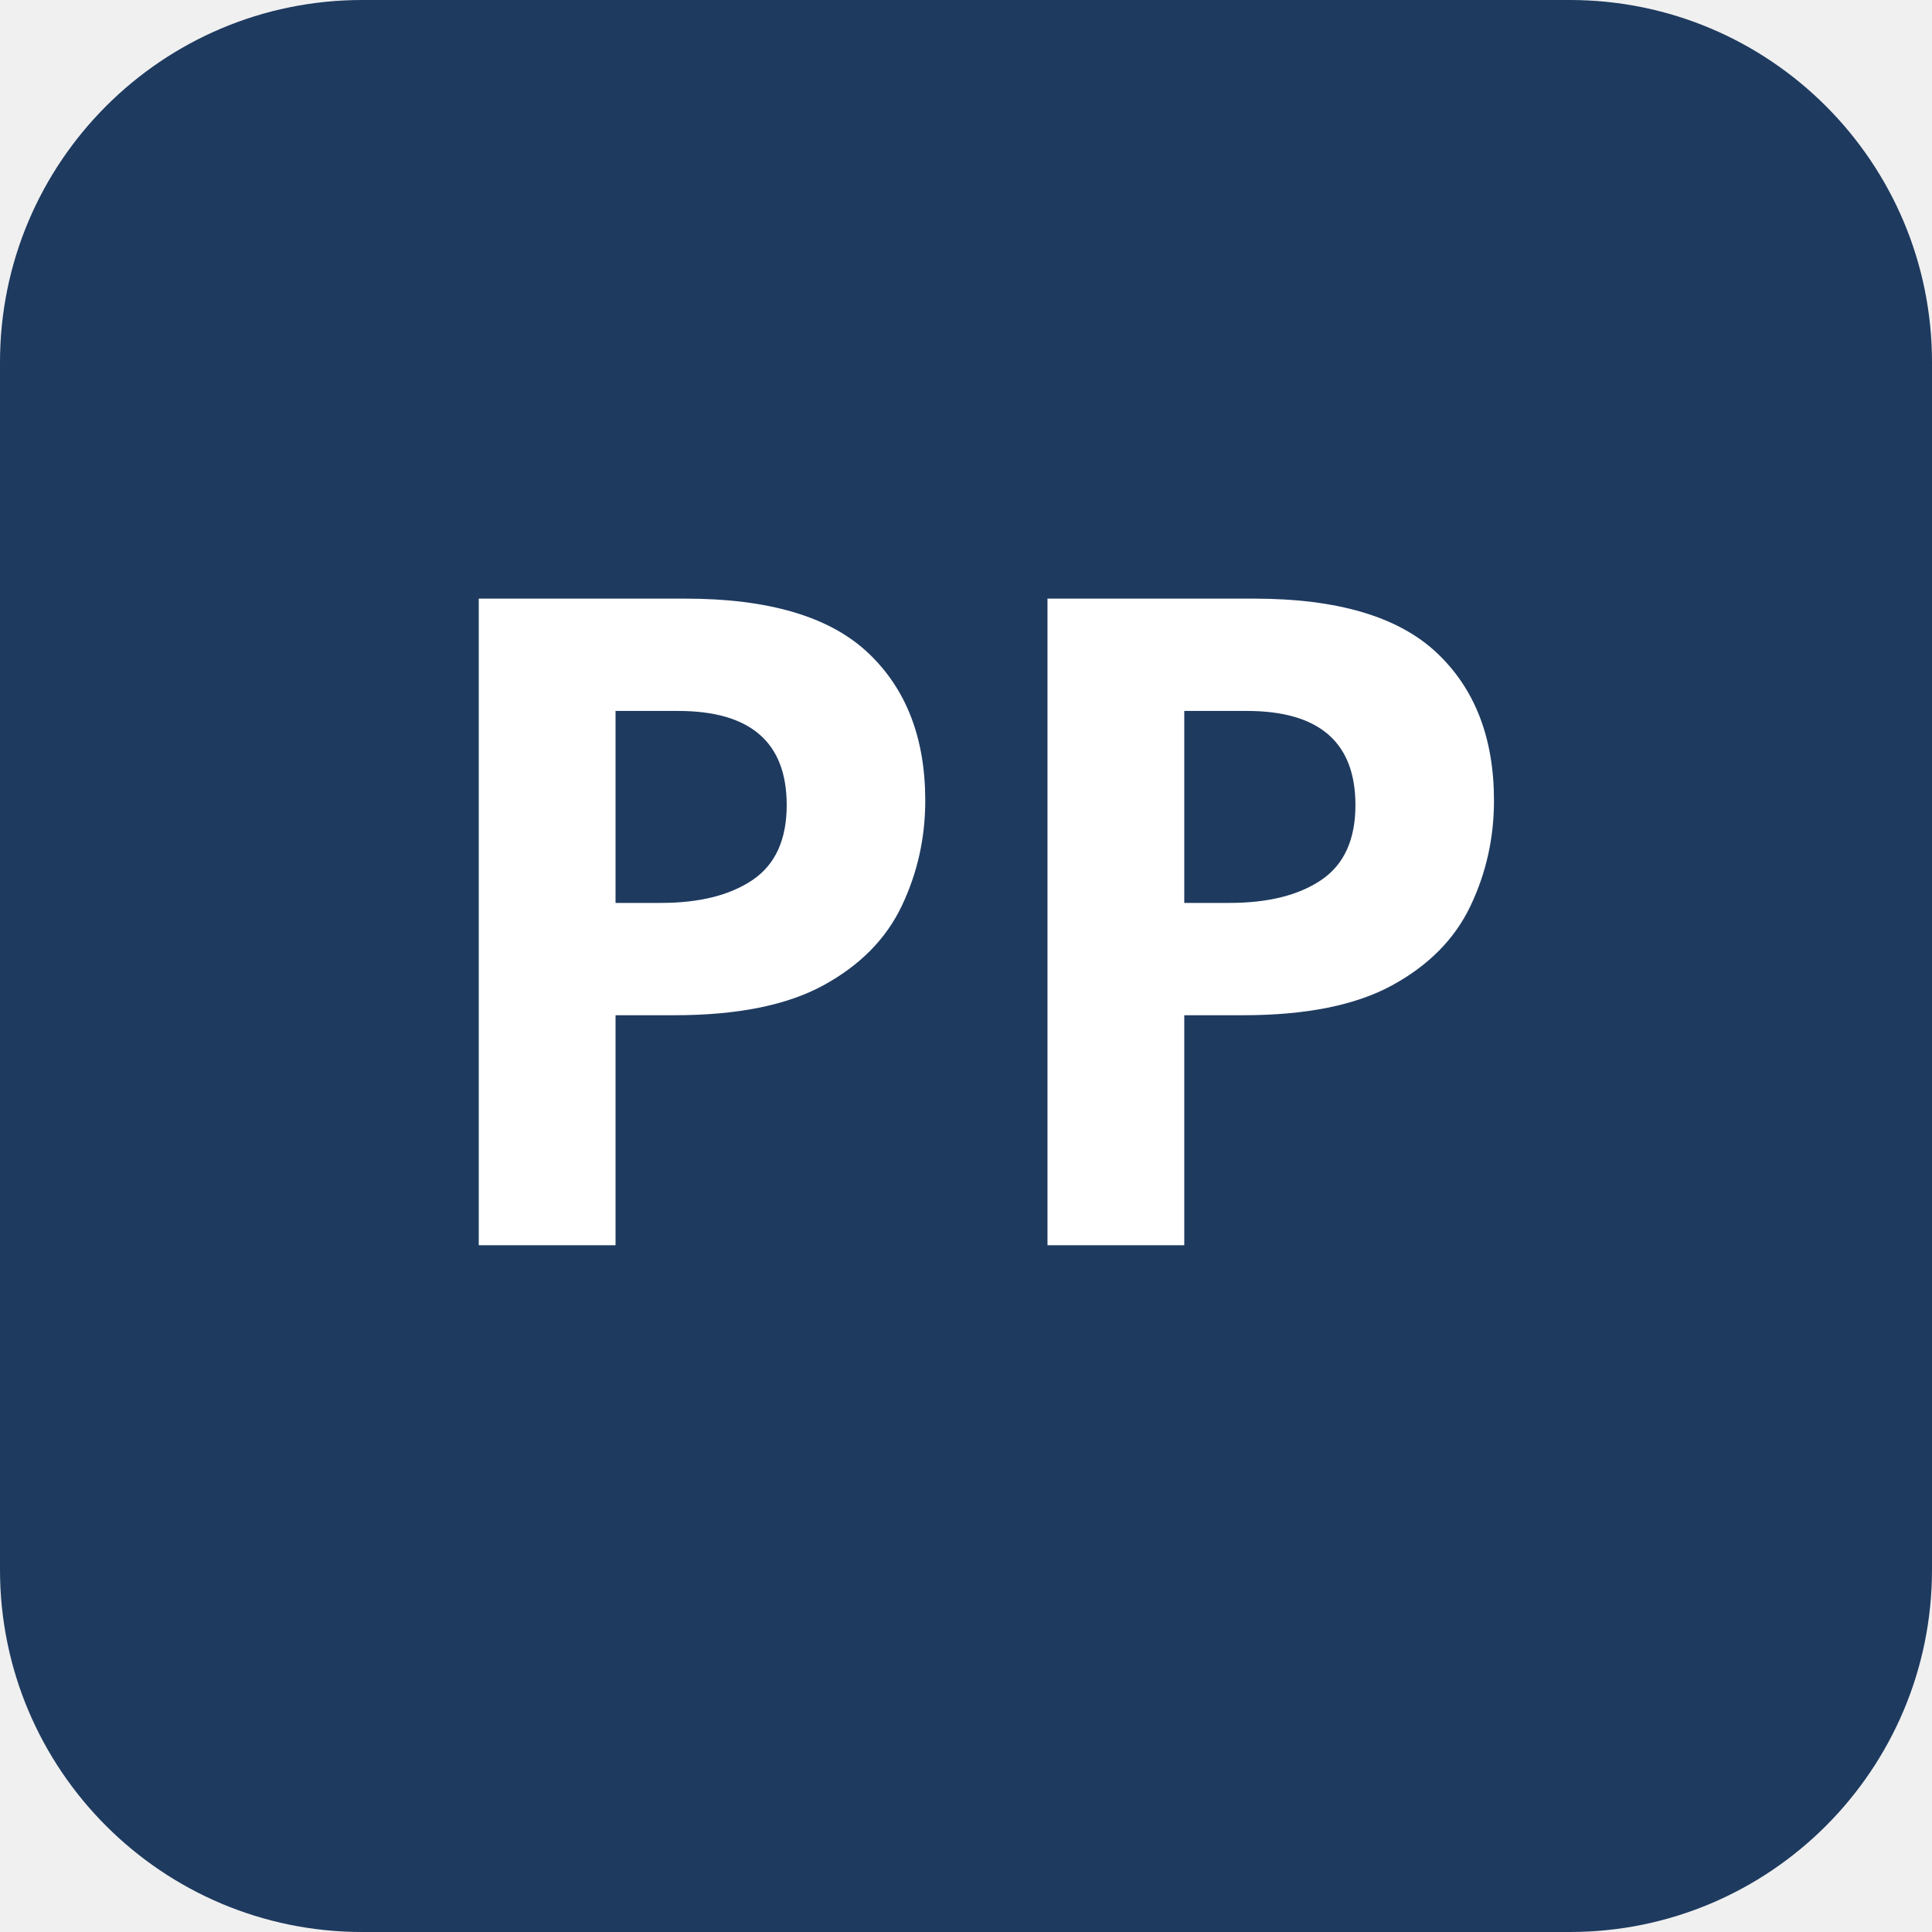
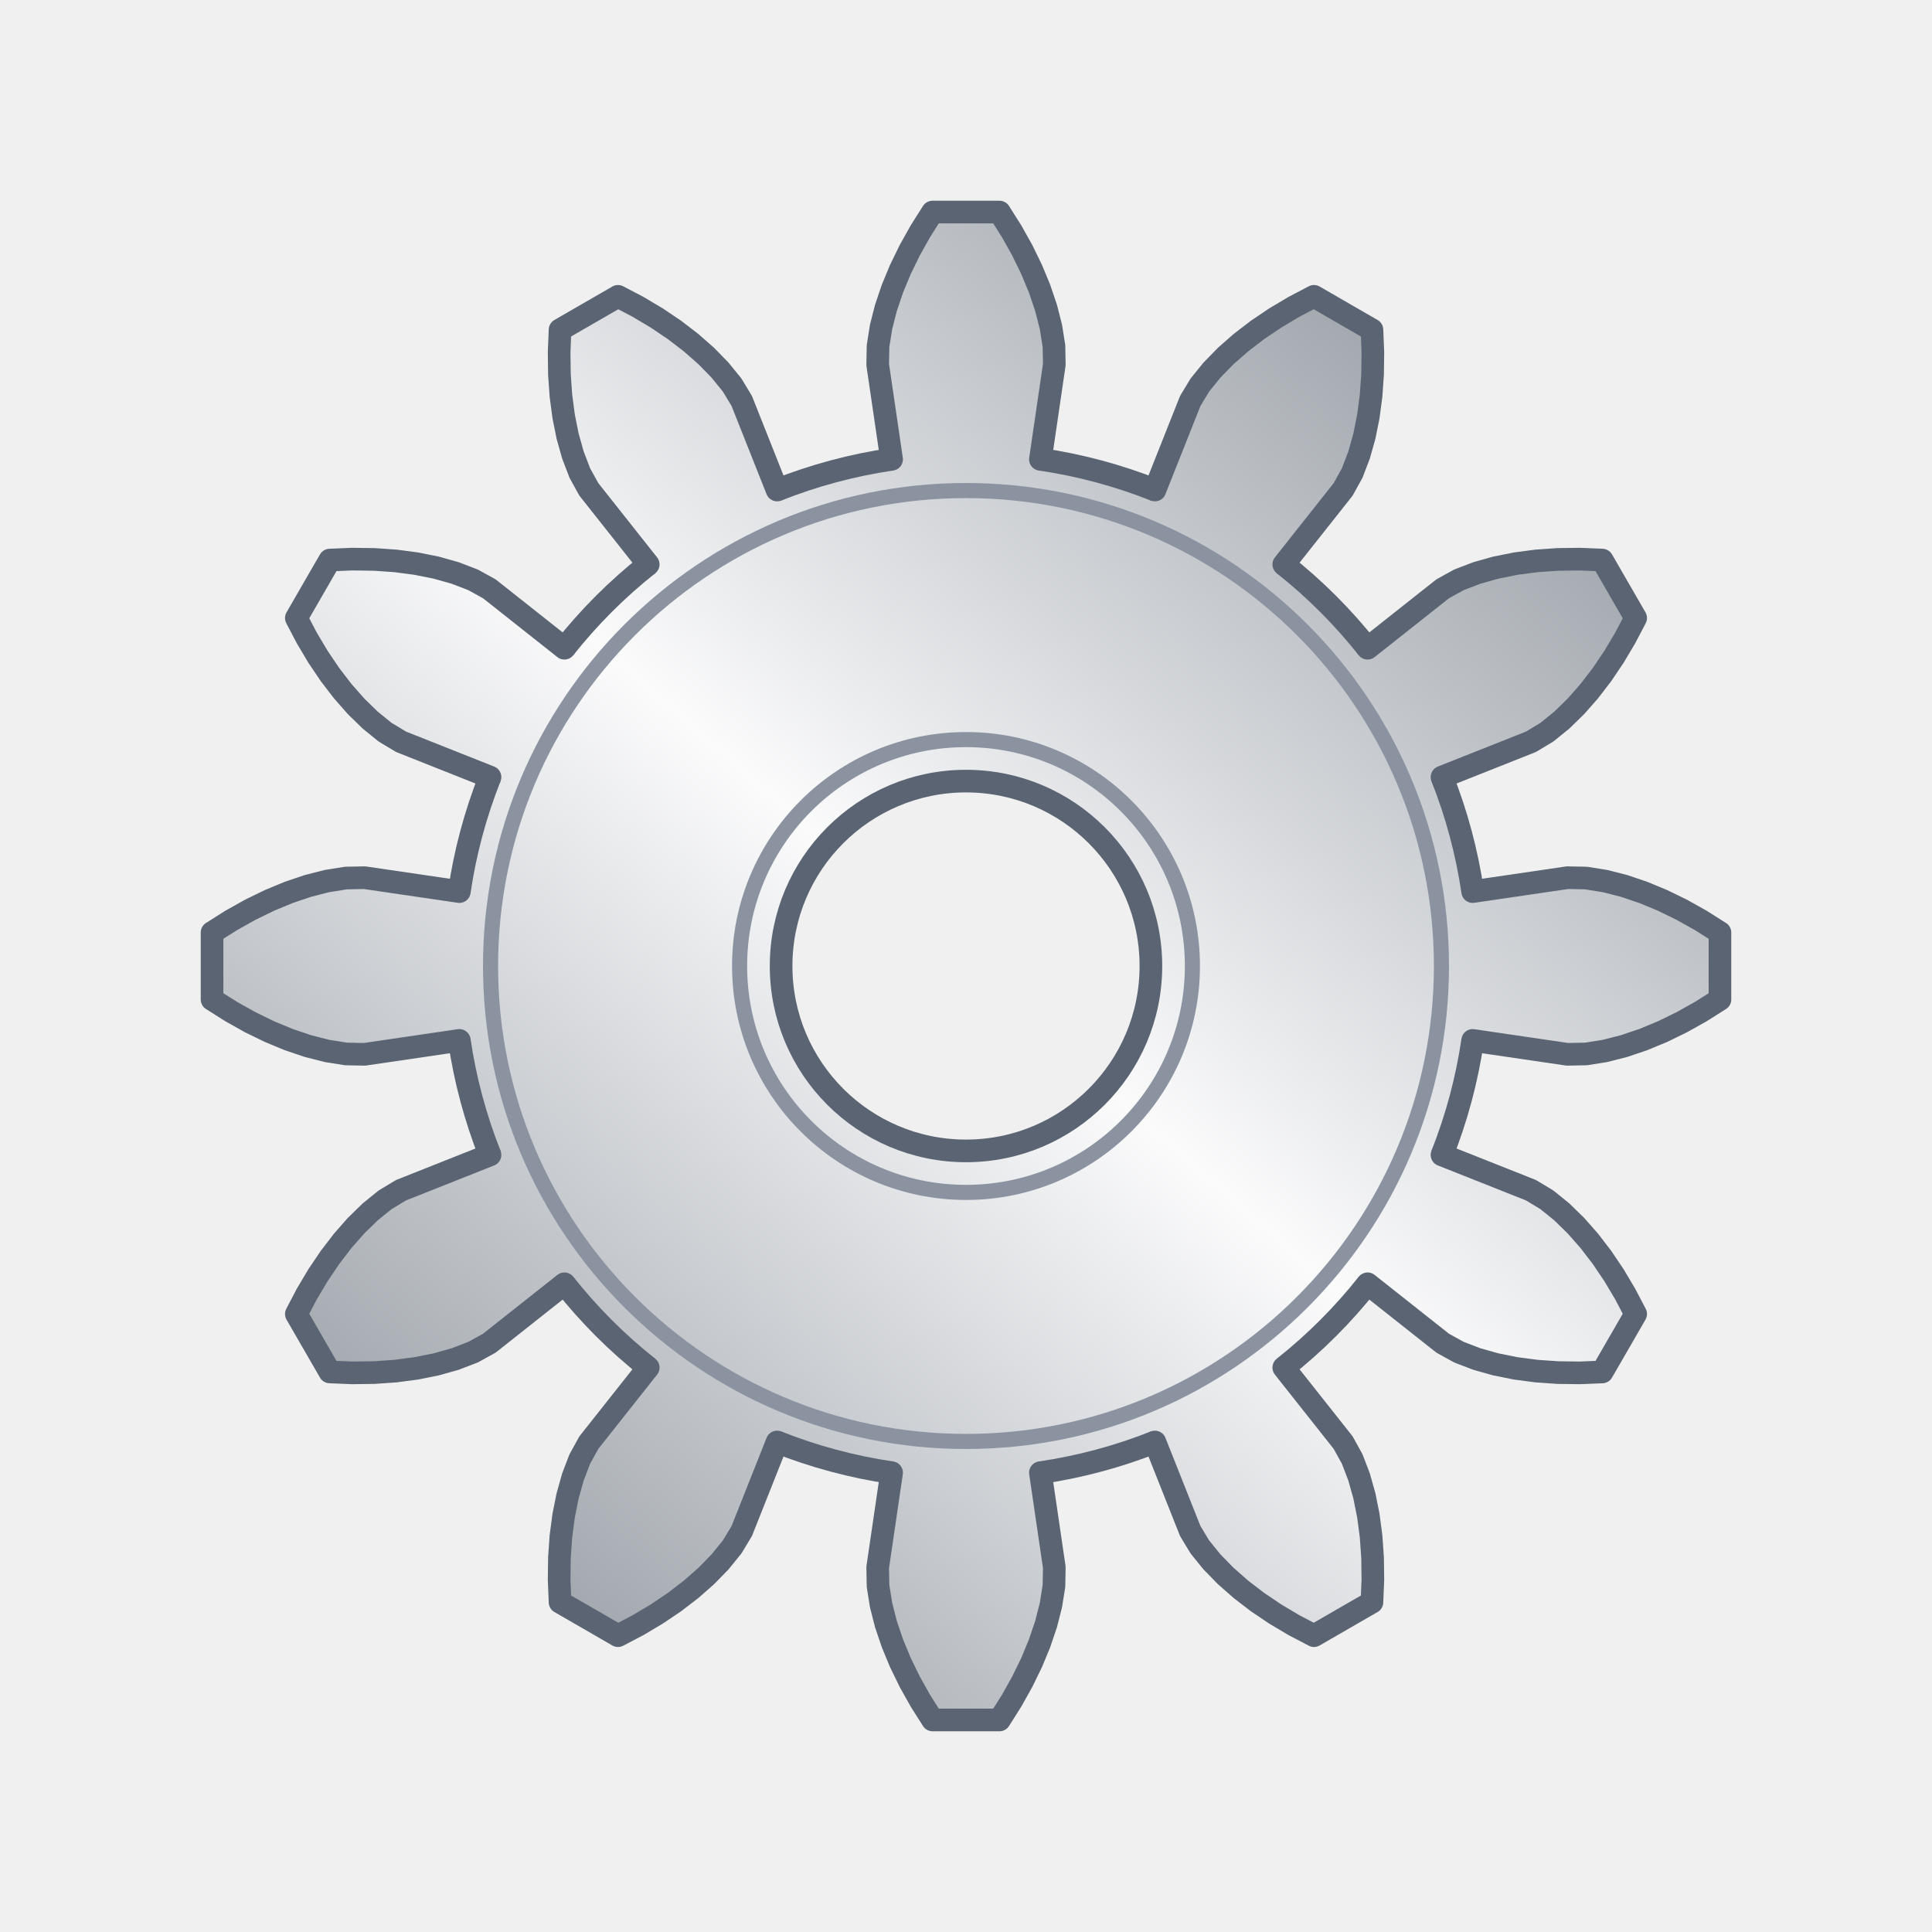
- <svg xmlns="http://www.w3.org/2000/svg" viewBox="0 0 512 512">
-   <rect width="512" height="512" rx="96" fill="#1e3a5f" />
-   <text x="256" y="330" font-family="system-ui, sans-serif" font-size="240" font-weight="700" fill="#ffffff" text-anchor="middle">PP</text>
+ <svg xmlns="http://www.w3.org/2000/svg" viewBox="0 0 256 256">
+   <defs>
+     <linearGradient id="gearChrome" x1="85%" y1="10%" x2="15%" y2="90%">
+       <stop offset="0%" stop-color="#9da3aa" />
+       <stop offset="50%" stop-color="#fbfbfc" />
+       <stop offset="100%" stop-color="#9da3aa" />
+     </linearGradient>
+   </defs>
+   <path fill-rule="evenodd" fill="url(#gearChrome)" stroke="none" d="M 118.141,60.863 L 116.298,48.31 L 116.345,45.846 L 116.744,43.336 L 117.389,40.803 L 118.25,38.256 L 119.307,35.704 L 120.55,33.156 L 121.972,30.618 L 123.566,28.098 L 132.434,28.098 L 134.028,30.618 L 135.45,33.156 L 136.693,35.704 L 137.75,38.256 L 138.611,40.803 L 139.256,43.336 L 139.655,45.846 L 139.702,48.31 L 139.702,48.31 L 137.859,60.863 A 67.857,67.857 0 0,1 153.031,64.928 L 157.711,53.135 L 158.984,51.025 L 160.584,49.051 L 162.41,47.179 L 164.428,45.404 L 166.619,43.723 L 168.97,42.138 L 171.47,40.651 L 174.111,39.266 L 181.79,43.699 L 181.912,46.679 L 181.874,49.588 L 181.677,52.416 L 181.316,55.154 L 180.788,57.79 L 180.08,60.307 L 179.17,62.68 L 177.98,64.837 L 177.98,64.837 L 170.107,74.787 A 67.857,67.857 0 0,1 181.213,85.893 L 191.163,78.02 L 193.32,76.83 L 195.693,75.92 L 198.21,75.212 L 200.846,74.684 L 203.584,74.323 L 206.412,74.126 L 209.321,74.088 L 212.301,74.21 L 216.734,81.889 L 215.349,84.53 L 213.862,87.03 L 212.277,89.381 L 210.596,91.572 L 208.821,93.59 L 206.949,95.416 L 204.975,97.016 L 202.865,98.289 L 202.865,98.289 L 191.072,102.969 A 67.857,67.857 0 0,1 195.137,118.141 L 207.69,116.298 L 210.154,116.345 L 212.664,116.744 L 215.197,117.389 L 217.744,118.25 L 220.296,119.307 L 222.844,120.55 L 225.382,121.972 L 227.902,123.566 L 227.902,132.434 L 225.382,134.028 L 222.844,135.45 L 220.296,136.693 L 217.744,137.75 L 215.197,138.611 L 212.664,139.256 L 210.154,139.655 L 207.69,139.702 L 207.69,139.702 L 195.137,137.859 A 67.857,67.857 0 0,1 191.072,153.031 L 202.865,157.711 L 204.975,158.984 L 206.949,160.584 L 208.821,162.41 L 210.596,164.428 L 212.277,166.619 L 213.862,168.97 L 215.349,171.47 L 216.734,174.111 L 212.301,181.79 L 209.321,181.912 L 206.412,181.874 L 203.584,181.677 L 200.846,181.316 L 198.21,180.788 L 195.693,180.08 L 193.32,179.17 L 191.163,177.98 L 191.163,177.98 L 181.213,170.107 A 67.857,67.857 0 0,1 170.107,181.213 L 177.98,191.163 L 179.17,193.32 L 180.08,195.693 L 180.788,198.21 L 181.316,200.846 L 181.677,203.584 L 181.874,206.412 L 181.912,209.321 L 181.79,212.301 L 174.111,216.734 L 171.47,215.349 L 168.97,213.862 L 166.619,212.277 L 164.428,210.596 L 162.41,208.821 L 160.584,206.949 L 158.984,204.975 L 157.711,202.865 L 157.711,202.865 L 153.031,191.072 A 67.857,67.857 0 0,1 137.859,195.137 L 139.702,207.69 L 139.655,210.154 L 139.256,212.664 L 138.611,215.197 L 137.75,217.744 L 136.693,220.296 L 135.45,222.844 L 134.028,225.382 L 132.434,227.902 L 123.566,227.902 L 121.972,225.382 L 120.55,222.844 L 119.307,220.296 L 118.25,217.744 L 117.389,215.197 L 116.744,212.664 L 116.345,210.154 L 116.298,207.69 L 116.298,207.69 L 118.141,195.137 A 67.857,67.857 0 0,1 102.969,191.072 L 98.289,202.865 L 97.016,204.975 L 95.416,206.949 L 93.59,208.821 L 91.572,210.596 L 89.381,212.277 L 87.03,213.862 L 84.53,215.349 L 81.889,216.734 L 74.21,212.301 L 74.088,209.321 L 74.126,206.412 L 74.323,203.584 L 74.684,200.846 L 75.212,198.21 L 75.92,195.693 L 76.83,193.32 L 78.02,191.163 L 78.02,191.163 L 85.893,181.213 A 67.857,67.857 0 0,1 74.787,170.107 L 64.837,177.98 L 62.68,179.17 L 60.307,180.08 L 57.79,180.788 L 55.154,181.316 L 52.416,181.677 L 49.588,181.874 L 46.679,181.912 L 43.699,181.79 L 39.266,174.111 L 40.651,171.47 L 42.138,168.97 L 43.723,166.619 L 45.404,164.428 L 47.179,162.41 L 49.051,160.584 L 51.025,158.984 L 53.135,157.711 L 53.135,157.711 L 64.928,153.031 A 67.857,67.857 0 0,1 60.863,137.859 L 48.31,139.702 L 45.846,139.655 L 43.336,139.256 L 40.803,138.611 L 38.256,137.75 L 35.704,136.693 L 33.156,135.45 L 30.618,134.028 L 28.098,132.434 L 28.098,123.566 L 30.618,121.972 L 33.156,120.55 L 35.704,119.307 L 38.256,118.25 L 40.803,117.389 L 43.336,116.744 L 45.846,116.345 L 48.31,116.298 L 48.31,116.298 L 60.863,118.141 A 67.857,67.857 0 0,1 64.928,102.969 L 53.135,98.289 L 51.025,97.016 L 49.051,95.416 L 47.179,93.59 L 45.404,91.572 L 43.723,89.381 L 42.138,87.03 L 40.651,84.53 L 39.266,81.889 L 43.699,74.21 L 46.679,74.088 L 49.588,74.126 L 52.416,74.323 L 55.154,74.684 L 57.79,75.212 L 60.307,75.92 L 62.68,76.83 L 64.837,78.02 L 64.837,78.02 L 74.787,85.893 A 67.857,67.857 0 0,1 85.893,74.787 L 78.02,64.837 L 76.83,62.68 L 75.92,60.307 L 75.212,57.79 L 74.684,55.154 L 74.323,52.416 L 74.126,49.588 L 74.088,46.679 L 74.21,43.699 L 81.889,39.266 L 84.53,40.651 L 87.03,42.138 L 89.381,43.723 L 91.572,45.404 L 93.59,47.179 L 95.416,49.051 L 97.016,51.025 L 98.289,53.135 L 98.289,53.135 L 102.969,64.928 A 67.857,67.857 0 0,1 118.141,60.863 Z M 152.5,128 A 24.5,24.5 0 1,0 103.5,128 A 24.5,24.5 0 1,0 152.5,128 Z" />
+   <path fill="none" stroke="#5b6472" stroke-width="3" stroke-linejoin="round" stroke-linecap="round" d="M 118.141,60.863 L 116.298,48.31 L 116.345,45.846 L 116.744,43.336 L 117.389,40.803 L 118.25,38.256 L 119.307,35.704 L 120.55,33.156 L 121.972,30.618 L 123.566,28.098 L 132.434,28.098 L 134.028,30.618 L 135.45,33.156 L 136.693,35.704 L 137.75,38.256 L 138.611,40.803 L 139.256,43.336 L 139.655,45.846 L 139.702,48.31 L 139.702,48.31 L 137.859,60.863 M 153.031,64.928 L 157.711,53.135 L 158.984,51.025 L 160.584,49.051 L 162.41,47.179 L 164.428,45.404 L 166.619,43.723 L 168.97,42.138 L 171.47,40.651 L 174.111,39.266 L 181.79,43.699 L 181.912,46.679 L 181.874,49.588 L 181.677,52.416 L 181.316,55.154 L 180.788,57.79 L 180.08,60.307 L 179.17,62.68 L 177.98,64.837 L 177.98,64.837 L 170.107,74.787 M 181.213,85.893 L 191.163,78.02 L 193.32,76.83 L 195.693,75.92 L 198.21,75.212 L 200.846,74.684 L 203.584,74.323 L 206.412,74.126 L 209.321,74.088 L 212.301,74.21 L 216.734,81.889 L 215.349,84.53 L 213.862,87.03 L 212.277,89.381 L 210.596,91.572 L 208.821,93.59 L 206.949,95.416 L 204.975,97.016 L 202.865,98.289 L 202.865,98.289 L 191.072,102.969 M 195.137,118.141 L 207.69,116.298 L 210.154,116.345 L 212.664,116.744 L 215.197,117.389 L 217.744,118.25 L 220.296,119.307 L 222.844,120.55 L 225.382,121.972 L 227.902,123.566 L 227.902,132.434 L 225.382,134.028 L 222.844,135.45 L 220.296,136.693 L 217.744,137.75 L 215.197,138.611 L 212.664,139.256 L 210.154,139.655 L 207.69,139.702 L 207.69,139.702 L 195.137,137.859 M 191.072,153.031 L 202.865,157.711 L 204.975,158.984 L 206.949,160.584 L 208.821,162.41 L 210.596,164.428 L 212.277,166.619 L 213.862,168.97 L 215.349,171.47 L 216.734,174.111 L 212.301,181.79 L 209.321,181.912 L 206.412,181.874 L 203.584,181.677 L 200.846,181.316 L 198.21,180.788 L 195.693,180.08 L 193.32,179.17 L 191.163,177.98 L 191.163,177.98 L 181.213,170.107 M 170.107,181.213 L 177.98,191.163 L 179.17,193.32 L 180.08,195.693 L 180.788,198.21 L 181.316,200.846 L 181.677,203.584 L 181.874,206.412 L 181.912,209.321 L 181.79,212.301 L 174.111,216.734 L 171.47,215.349 L 168.97,213.862 L 166.619,212.277 L 164.428,210.596 L 162.41,208.821 L 160.584,206.949 L 158.984,204.975 L 157.711,202.865 L 157.711,202.865 L 153.031,191.072 M 137.859,195.137 L 139.702,207.69 L 139.655,210.154 L 139.256,212.664 L 138.611,215.197 L 137.75,217.744 L 136.693,220.296 L 135.45,222.844 L 134.028,225.382 L 132.434,227.902 L 123.566,227.902 L 121.972,225.382 L 120.55,222.844 L 119.307,220.296 L 118.25,217.744 L 117.389,215.197 L 116.744,212.664 L 116.345,210.154 L 116.298,207.69 L 116.298,207.69 L 118.141,195.137 M 102.969,191.072 L 98.289,202.865 L 97.016,204.975 L 95.416,206.949 L 93.59,208.821 L 91.572,210.596 L 89.381,212.277 L 87.03,213.862 L 84.53,215.349 L 81.889,216.734 L 74.21,212.301 L 74.088,209.321 L 74.126,206.412 L 74.323,203.584 L 74.684,200.846 L 75.212,198.21 L 75.92,195.693 L 76.83,193.32 L 78.02,191.163 L 78.02,191.163 L 85.893,181.213 M 74.787,170.107 L 64.837,177.98 L 62.68,179.17 L 60.307,180.08 L 57.79,180.788 L 55.154,181.316 L 52.416,181.677 L 49.588,181.874 L 46.679,181.912 L 43.699,181.79 L 39.266,174.111 L 40.651,171.47 L 42.138,168.97 L 43.723,166.619 L 45.404,164.428 L 47.179,162.41 L 49.051,160.584 L 51.025,158.984 L 53.135,157.711 L 53.135,157.711 L 64.928,153.031 M 60.863,137.859 L 48.31,139.702 L 45.846,139.655 L 43.336,139.256 L 40.803,138.611 L 38.256,137.75 L 35.704,136.693 L 33.156,135.45 L 30.618,134.028 L 28.098,132.434 L 28.098,123.566 L 30.618,121.972 L 33.156,120.55 L 35.704,119.307 L 38.256,118.25 L 40.803,117.389 L 43.336,116.744 L 45.846,116.345 L 48.31,116.298 L 48.31,116.298 L 60.863,118.141 M 64.928,102.969 L 53.135,98.289 L 51.025,97.016 L 49.051,95.416 L 47.179,93.59 L 45.404,91.572 L 43.723,89.381 L 42.138,87.03 L 40.651,84.53 L 39.266,81.889 L 43.699,74.21 L 46.679,74.088 L 49.588,74.126 L 52.416,74.323 L 55.154,74.684 L 57.79,75.212 L 60.307,75.92 L 62.68,76.83 L 64.837,78.02 L 64.837,78.02 L 74.787,85.893 M 85.893,74.787 L 78.02,64.837 L 76.83,62.68 L 75.92,60.307 L 75.212,57.79 L 74.684,55.154 L 74.323,52.416 L 74.126,49.588 L 74.088,46.679 L 74.21,43.699 L 81.889,39.266 L 84.53,40.651 L 87.03,42.138 L 89.381,43.723 L 91.572,45.404 L 93.59,47.179 L 95.416,49.051 L 97.016,51.025 L 98.289,53.135 L 98.289,53.135 L 102.969,64.928" />
+   <path fill="none" stroke="#5b6472" stroke-width="3" d="M 137.859,60.863 A 67.857,67.857 0 0,1 153.031,64.928 M 170.107,74.787 A 67.857,67.857 0 0,1 181.213,85.893 M 191.072,102.969 A 67.857,67.857 0 0,1 195.137,118.141 M 195.137,137.859 A 67.857,67.857 0 0,1 191.072,153.031 M 181.213,170.107 A 67.857,67.857 0 0,1 170.107,181.213 M 153.031,191.072 A 67.857,67.857 0 0,1 137.859,195.137 M 118.141,195.137 A 67.857,67.857 0 0,1 102.969,191.072 M 85.893,181.213 A 67.857,67.857 0 0,1 74.787,170.107 M 64.928,153.031 A 67.857,67.857 0 0,1 60.863,137.859 M 60.863,118.141 A 67.857,67.857 0 0,1 64.928,102.969 M 74.787,85.893 A 67.857,67.857 0 0,1 85.893,74.787 M 102.969,64.928 A 67.857,67.857 0 0,1 118.141,60.863" />
+   <circle cx="128" cy="128" r="24.5" fill="none" stroke="#5b6472" stroke-width="3" />
+   <circle cx="128" cy="128" r="30" fill="none" stroke="#8b93a1" stroke-width="2" />
+   <circle cx="128" cy="128" r="63" fill="none" stroke="#8b93a1" stroke-width="2" />
</svg>
